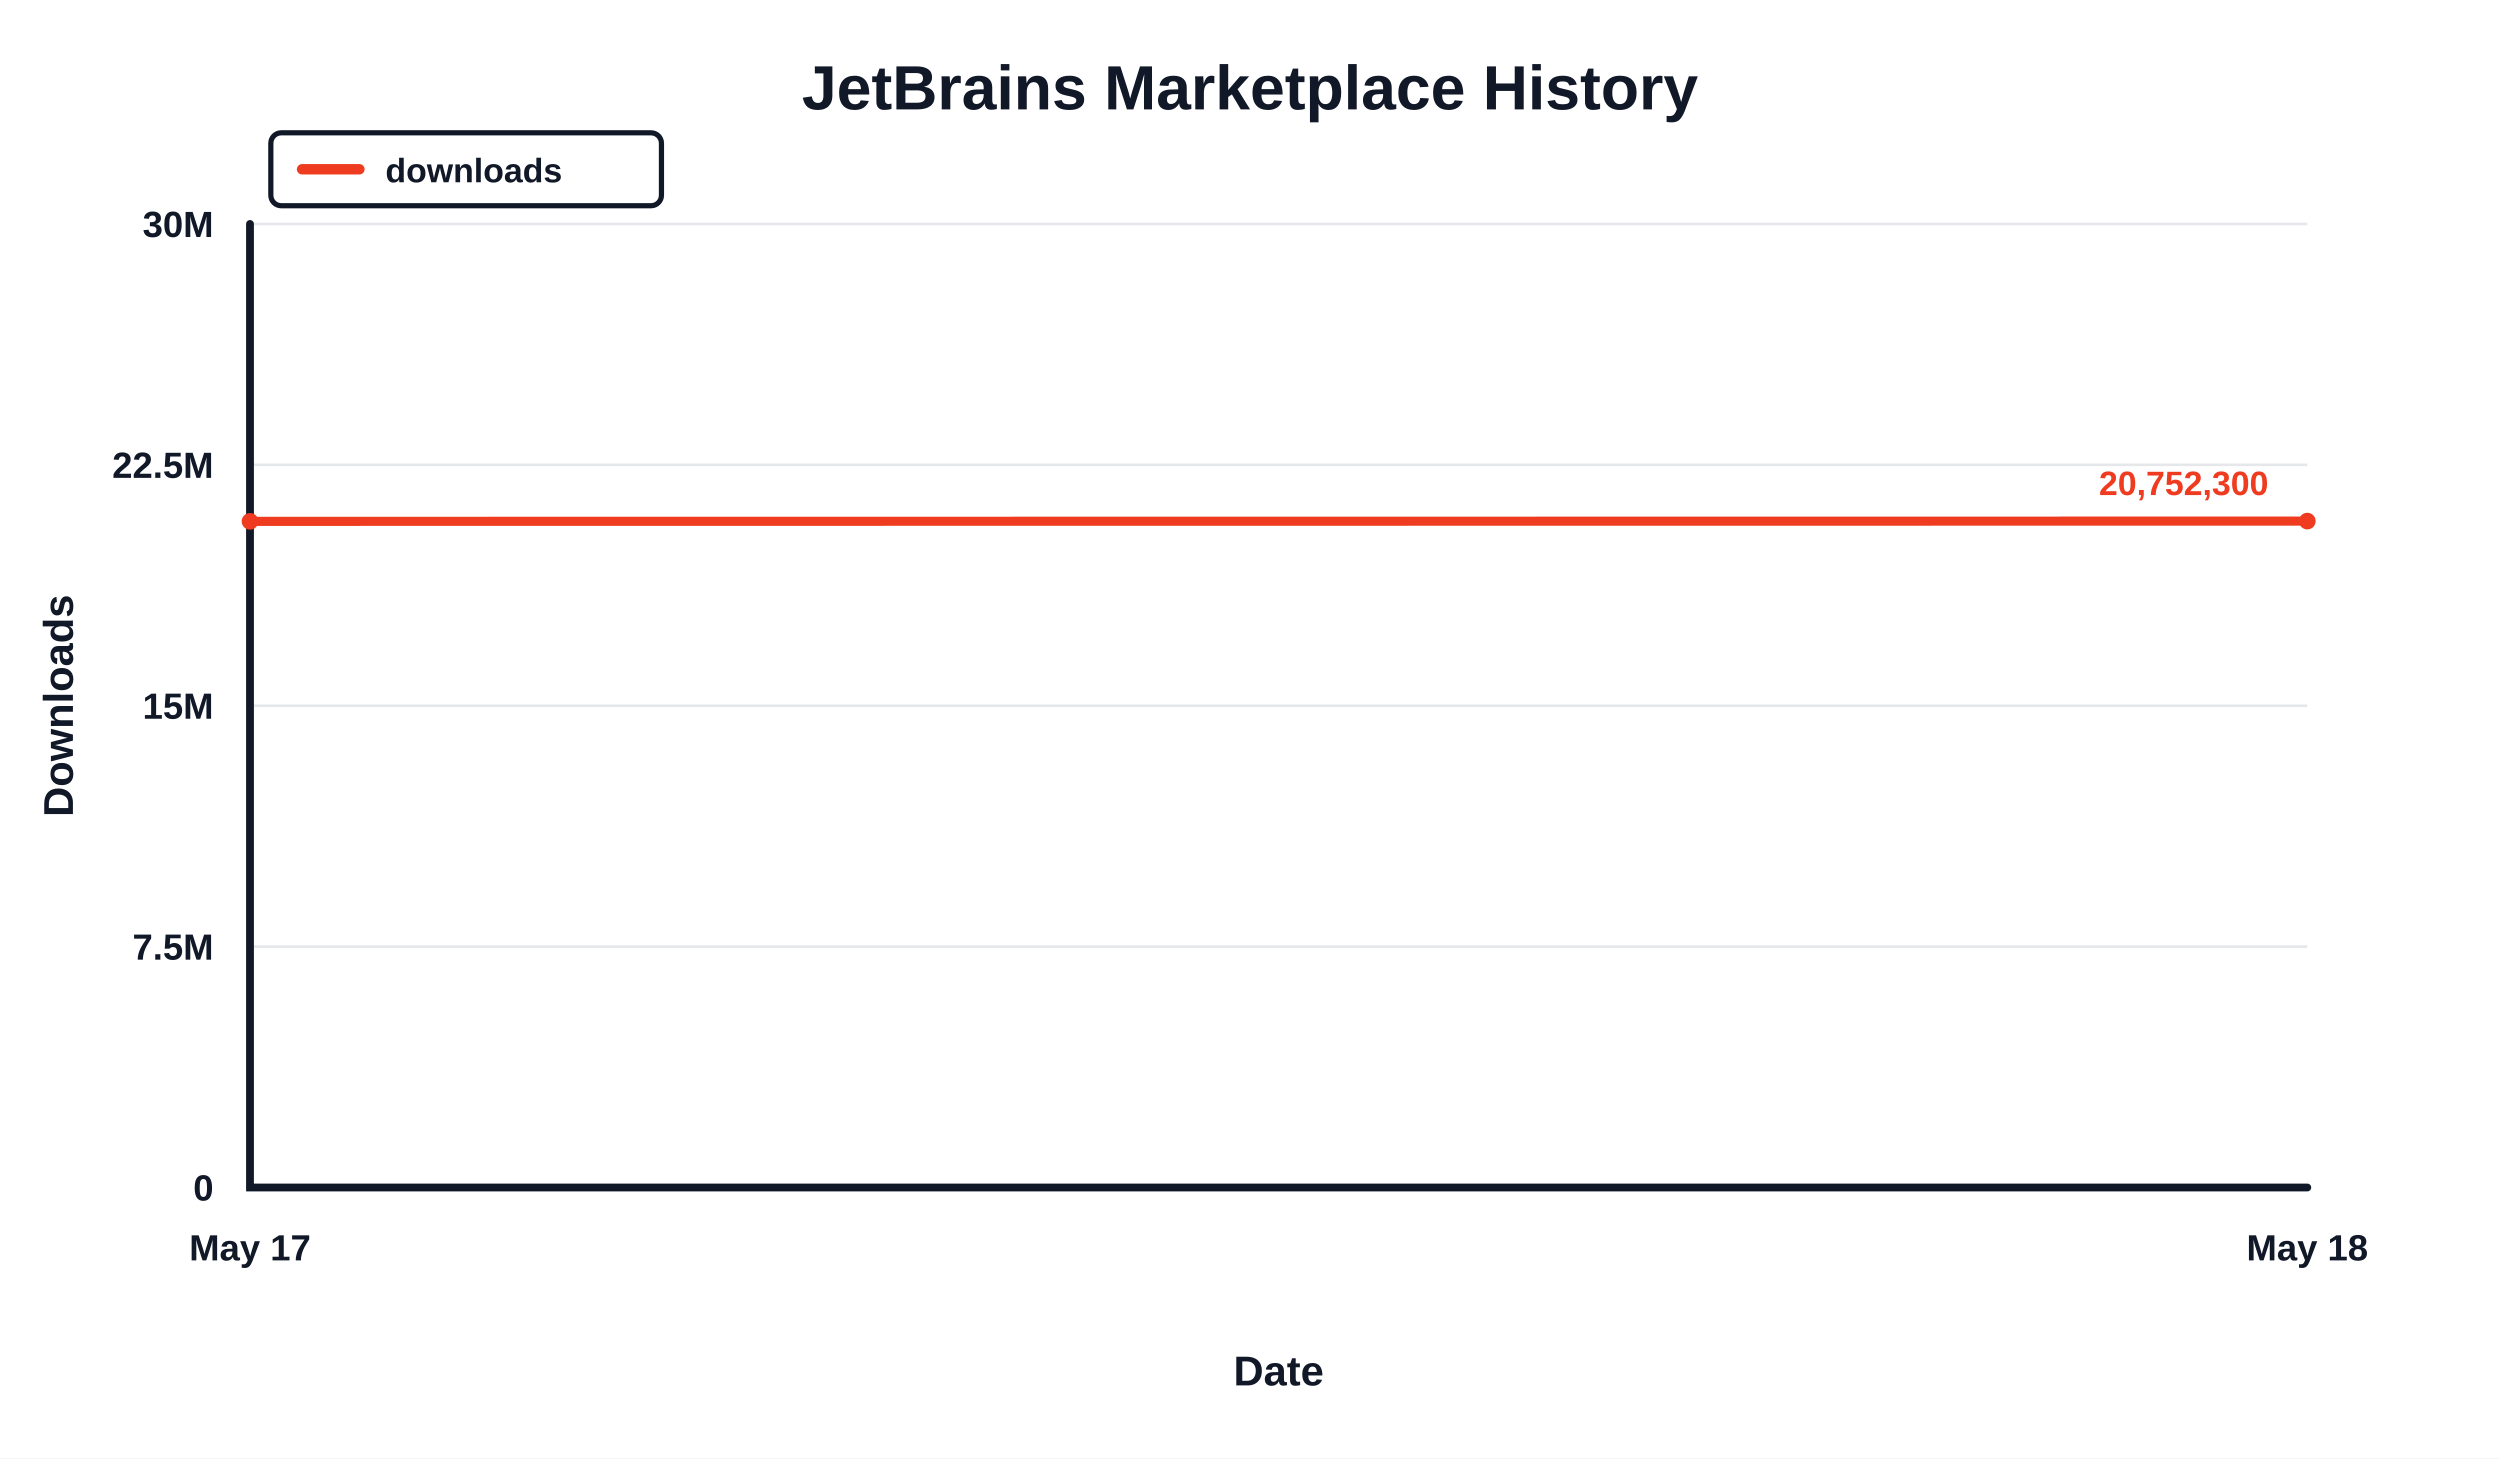
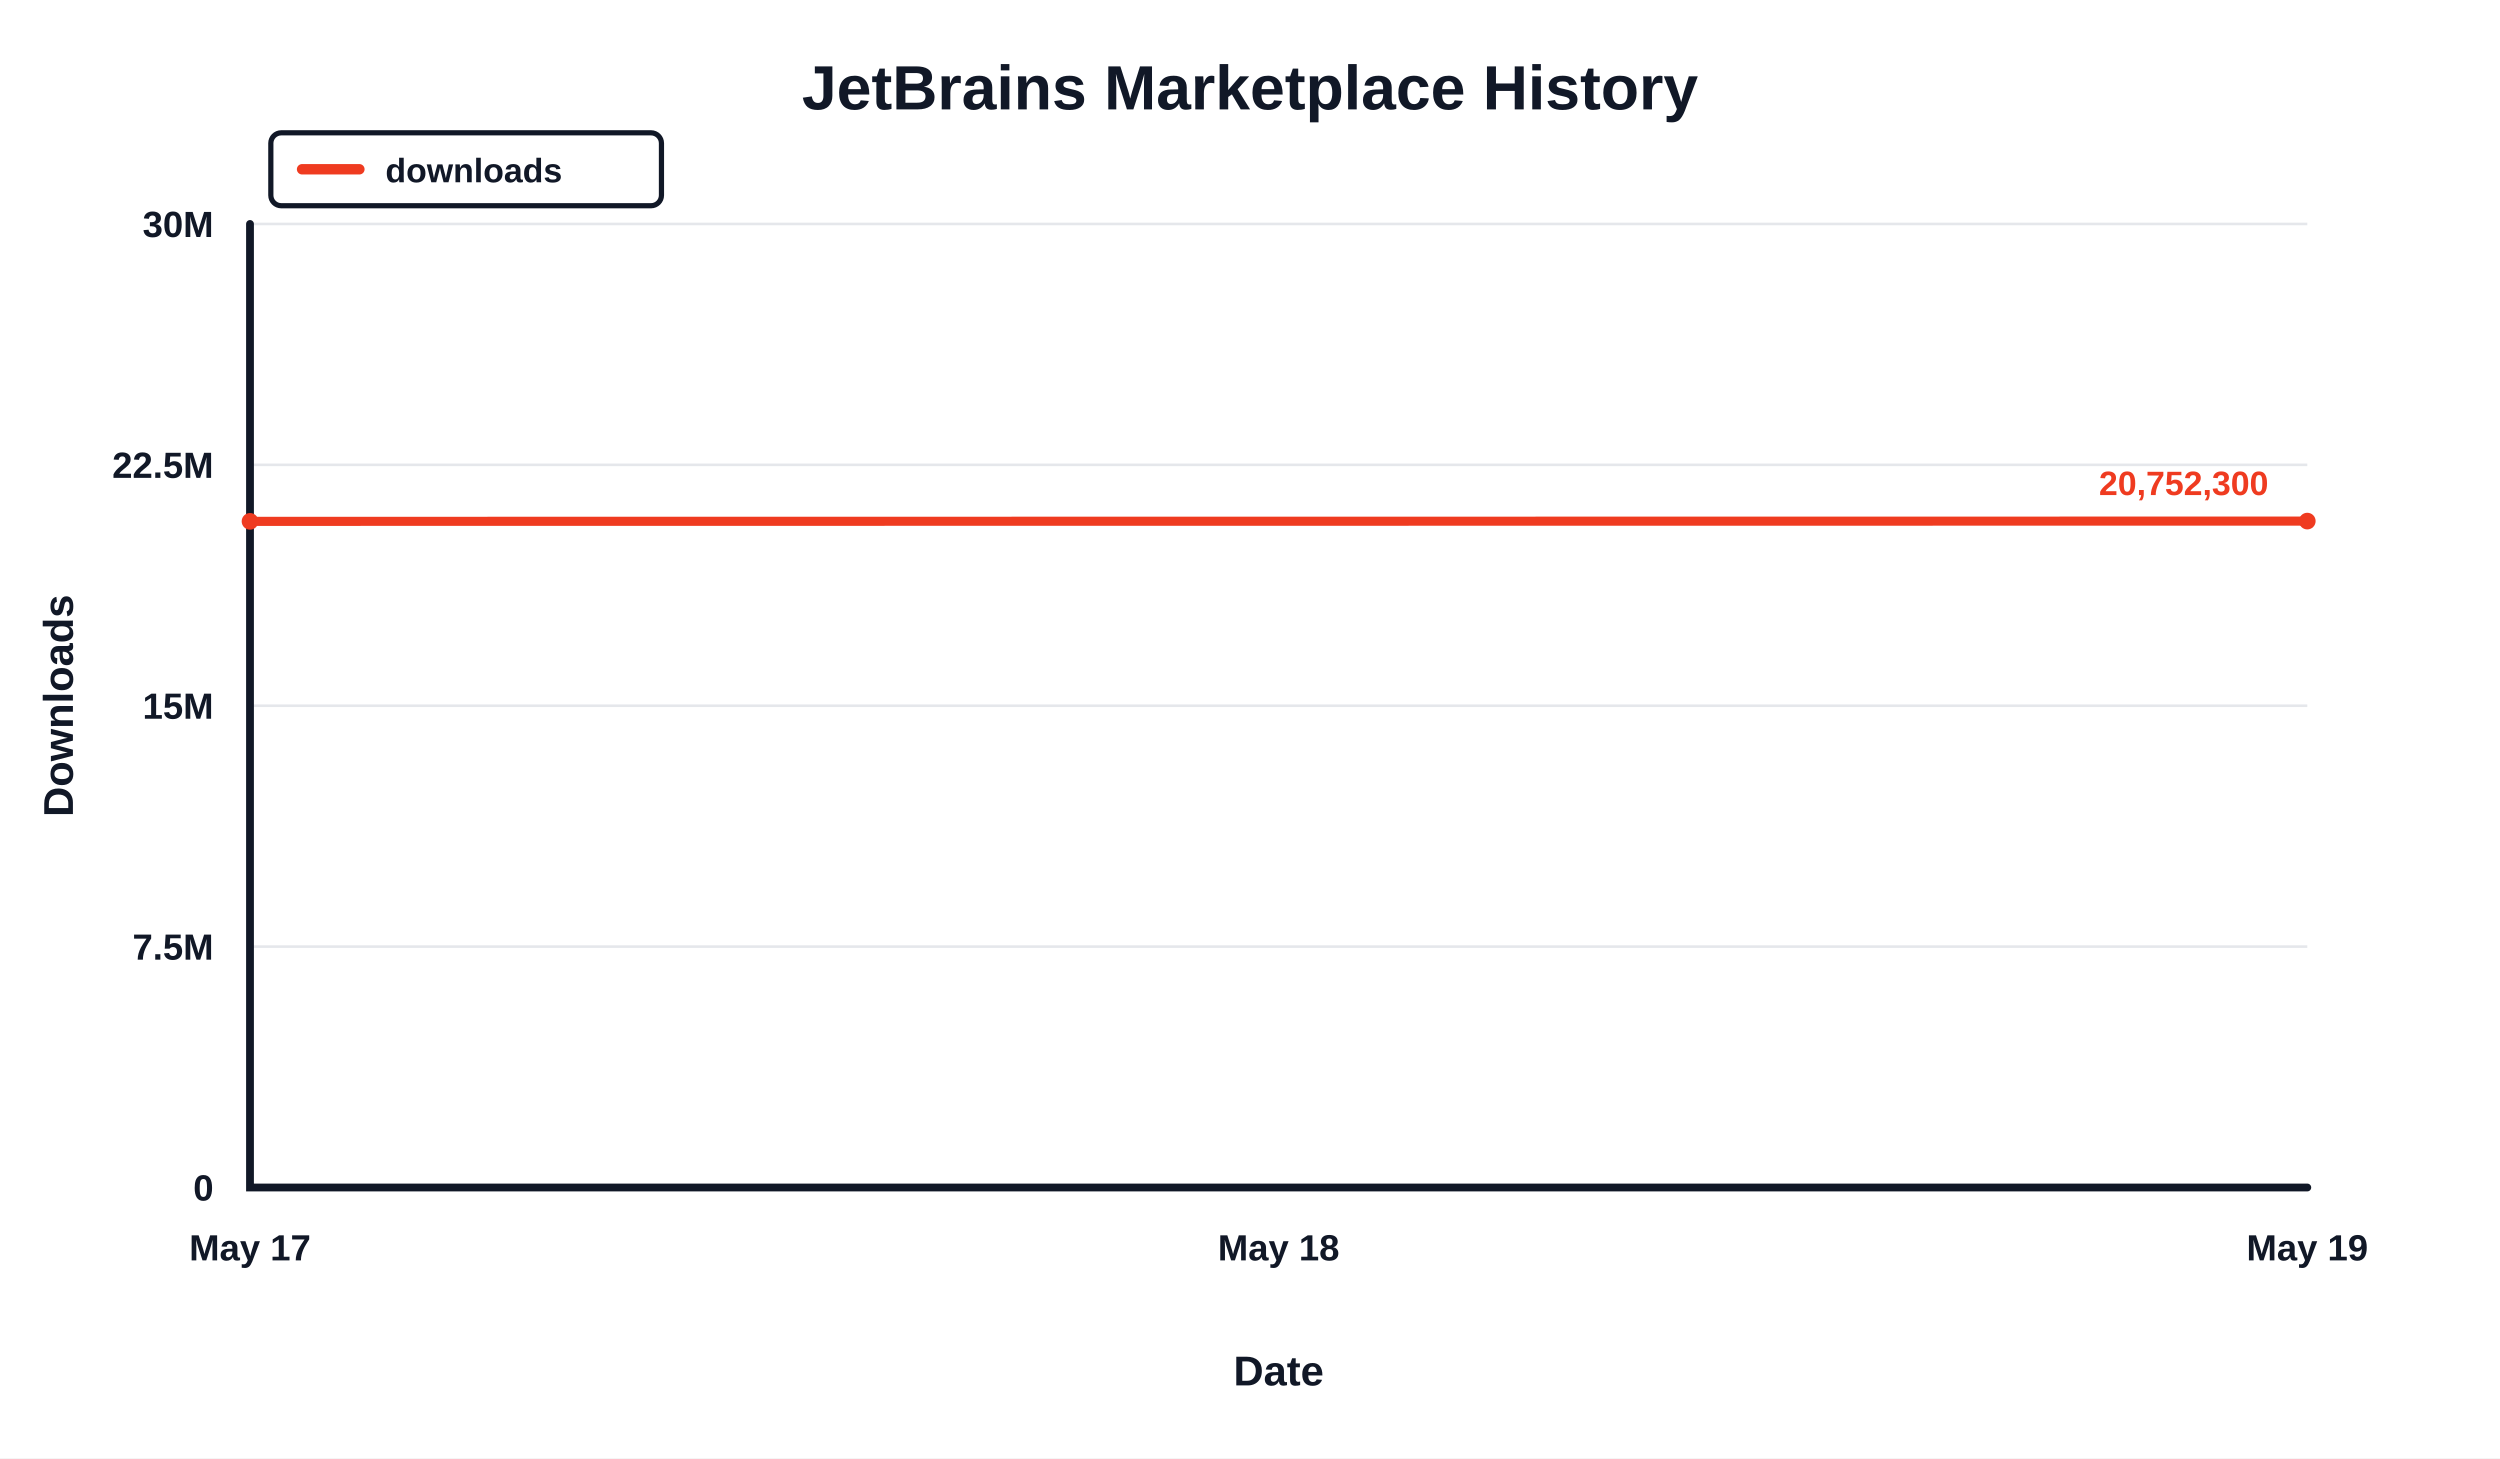
<svg xmlns="http://www.w3.org/2000/svg" width="960" height="560" viewBox="0 0 960 560" role="img" aria-label="ideavim-jetbrains JetBrains Marketplace History line chart">
  <rect width="960" height="560" fill="#ffffff" />
  <text x="480" y="42" text-anchor="middle" font-family="Segoe UI, Arial, sans-serif" font-size="24" font-weight="700" fill="#111827">JetBrains Marketplace History</text>
  <g transform="translate(104,64)">
    <rect x="0" y="-13" width="150" height="28" rx="4" fill="#ffffff" stroke="#111827" stroke-width="2" />
    <line x1="12" y1="1" x2="34" y2="1" stroke="#ef3b20" stroke-width="4" stroke-linecap="round" />
    <text x="44" y="6" font-family="Segoe UI, Arial, sans-serif" font-size="13" font-weight="600" fill="#111827">downloads</text>
  </g>
  <line x1="96" y1="456.0" x2="886" y2="456.0" stroke="#e5e7eb" stroke-width="1" />
  <text x="82" y="461.0" text-anchor="end" font-family="Segoe UI, Arial, sans-serif" font-size="14" font-weight="600" fill="#111827">0</text>
  <line x1="96" y1="363.5" x2="886" y2="363.5" stroke="#e5e7eb" stroke-width="1" />
  <text x="82" y="368.5" text-anchor="end" font-family="Segoe UI, Arial, sans-serif" font-size="14" font-weight="600" fill="#111827">7.5M</text>
  <line x1="96" y1="271.0" x2="886" y2="271.0" stroke="#e5e7eb" stroke-width="1" />
  <text x="82" y="276.0" text-anchor="end" font-family="Segoe UI, Arial, sans-serif" font-size="14" font-weight="600" fill="#111827">15M</text>
  <line x1="96" y1="178.5" x2="886" y2="178.5" stroke="#e5e7eb" stroke-width="1" />
  <text x="82" y="183.5" text-anchor="end" font-family="Segoe UI, Arial, sans-serif" font-size="14" font-weight="600" fill="#111827">22.5M</text>
  <line x1="96" y1="86.0" x2="886" y2="86.0" stroke="#e5e7eb" stroke-width="1" />
  <text x="82" y="91.0" text-anchor="end" font-family="Segoe UI, Arial, sans-serif" font-size="14" font-weight="600" fill="#111827">30M</text>
  <path d="M96,86 L96,456 L886,456" fill="none" stroke="#111827" stroke-width="3" stroke-linecap="round" />
  <path d="M96.0,200.2 L886.0,200.1" fill="none" stroke="#ef3b20" stroke-width="3.5" stroke-linecap="round" stroke-linejoin="round" />
  <circle cx="96.0" cy="200.2" r="3.2" fill="#ef3b20" />
  <circle cx="886.0" cy="200.1" r="3.2" fill="#ef3b20" />
  <text x="806.0" y="190.1" font-family="Segoe UI, Arial, sans-serif" font-size="13" font-weight="700" fill="#ef3b20">20,752,300</text>
  <text x="96.0" y="484" text-anchor="middle" font-family="Segoe UI, Arial, sans-serif" font-size="14" font-weight="600" fill="#111827">May 17</text>
-   <text x="886.0" y="484" text-anchor="middle" font-family="Segoe UI, Arial, sans-serif" font-size="14" font-weight="600" fill="#111827">May 18</text>
+   <text x="491.0" y="484" text-anchor="middle" font-family="Segoe UI, Arial, sans-serif" font-size="14" font-weight="600" fill="#111827">May 18</text>
+   <text x="886.0" y="484" text-anchor="middle" font-family="Segoe UI, Arial, sans-serif" font-size="14" font-weight="600" fill="#111827">May 19</text>
  <text x="491" y="532" text-anchor="middle" font-family="Segoe UI, Arial, sans-serif" font-size="16" font-weight="600" fill="#111827">Date</text>
  <text transform="translate(28 271) rotate(-90)" text-anchor="middle" font-family="Segoe UI, Arial, sans-serif" font-size="16" font-weight="600" fill="#111827">Downloads</text>
</svg>
